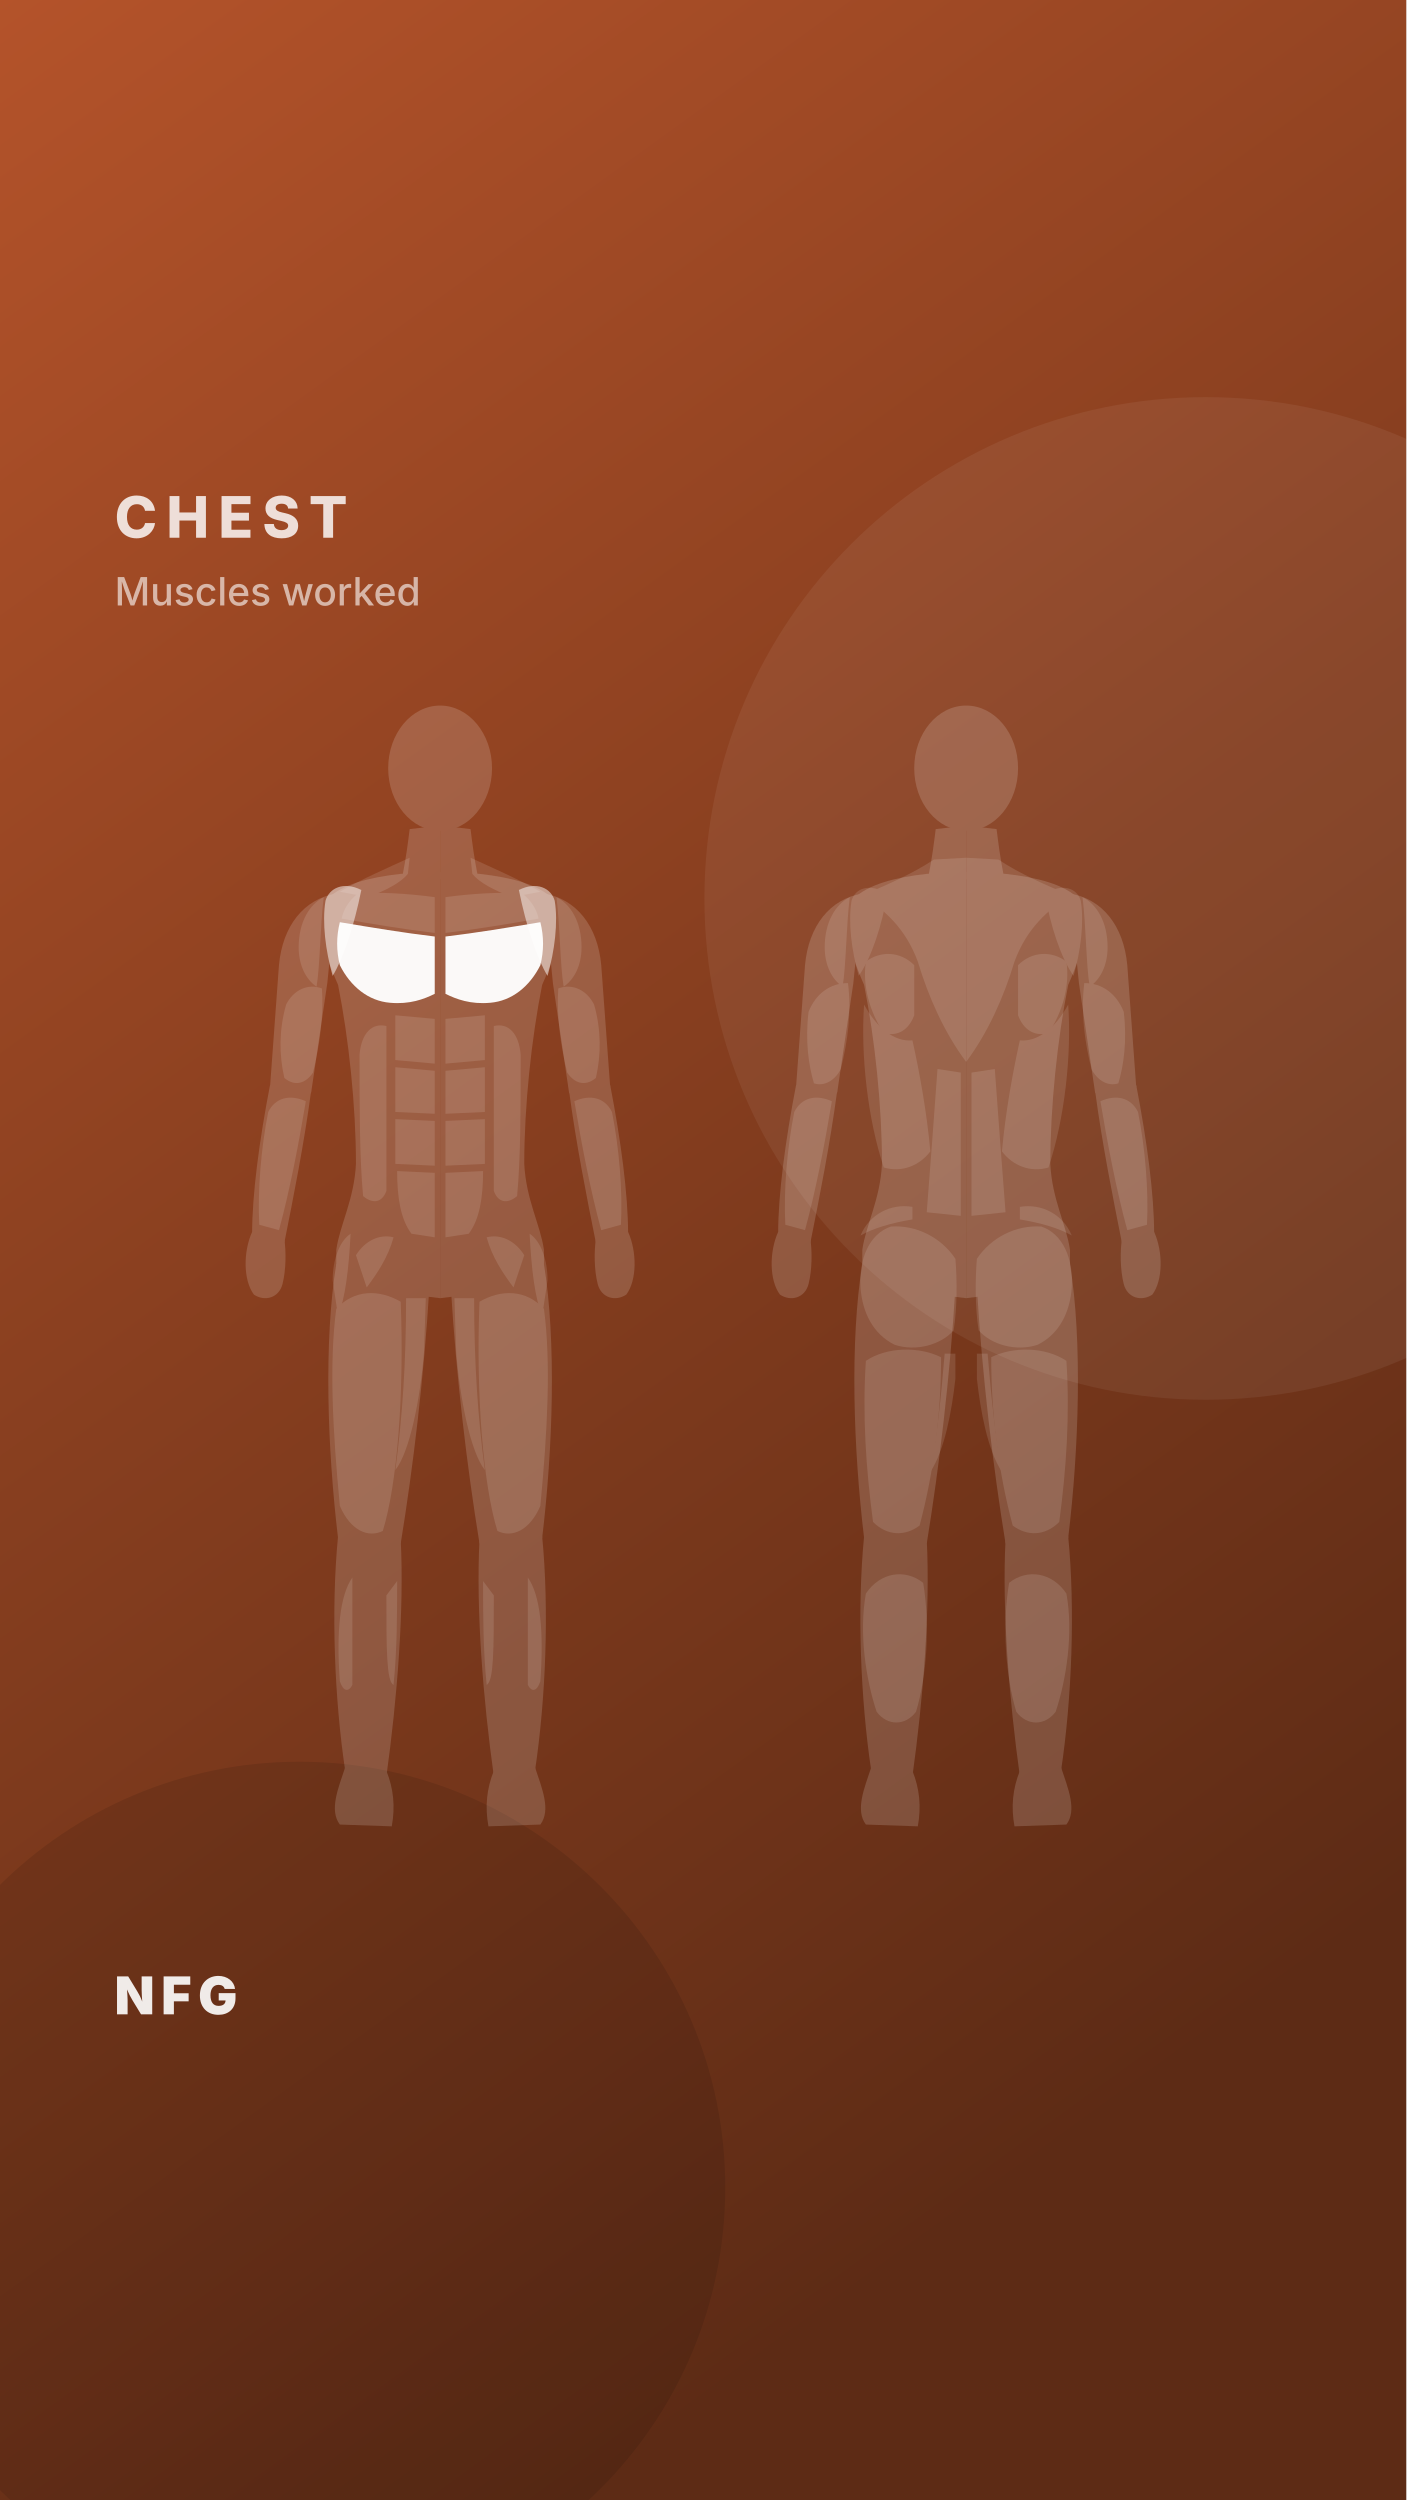
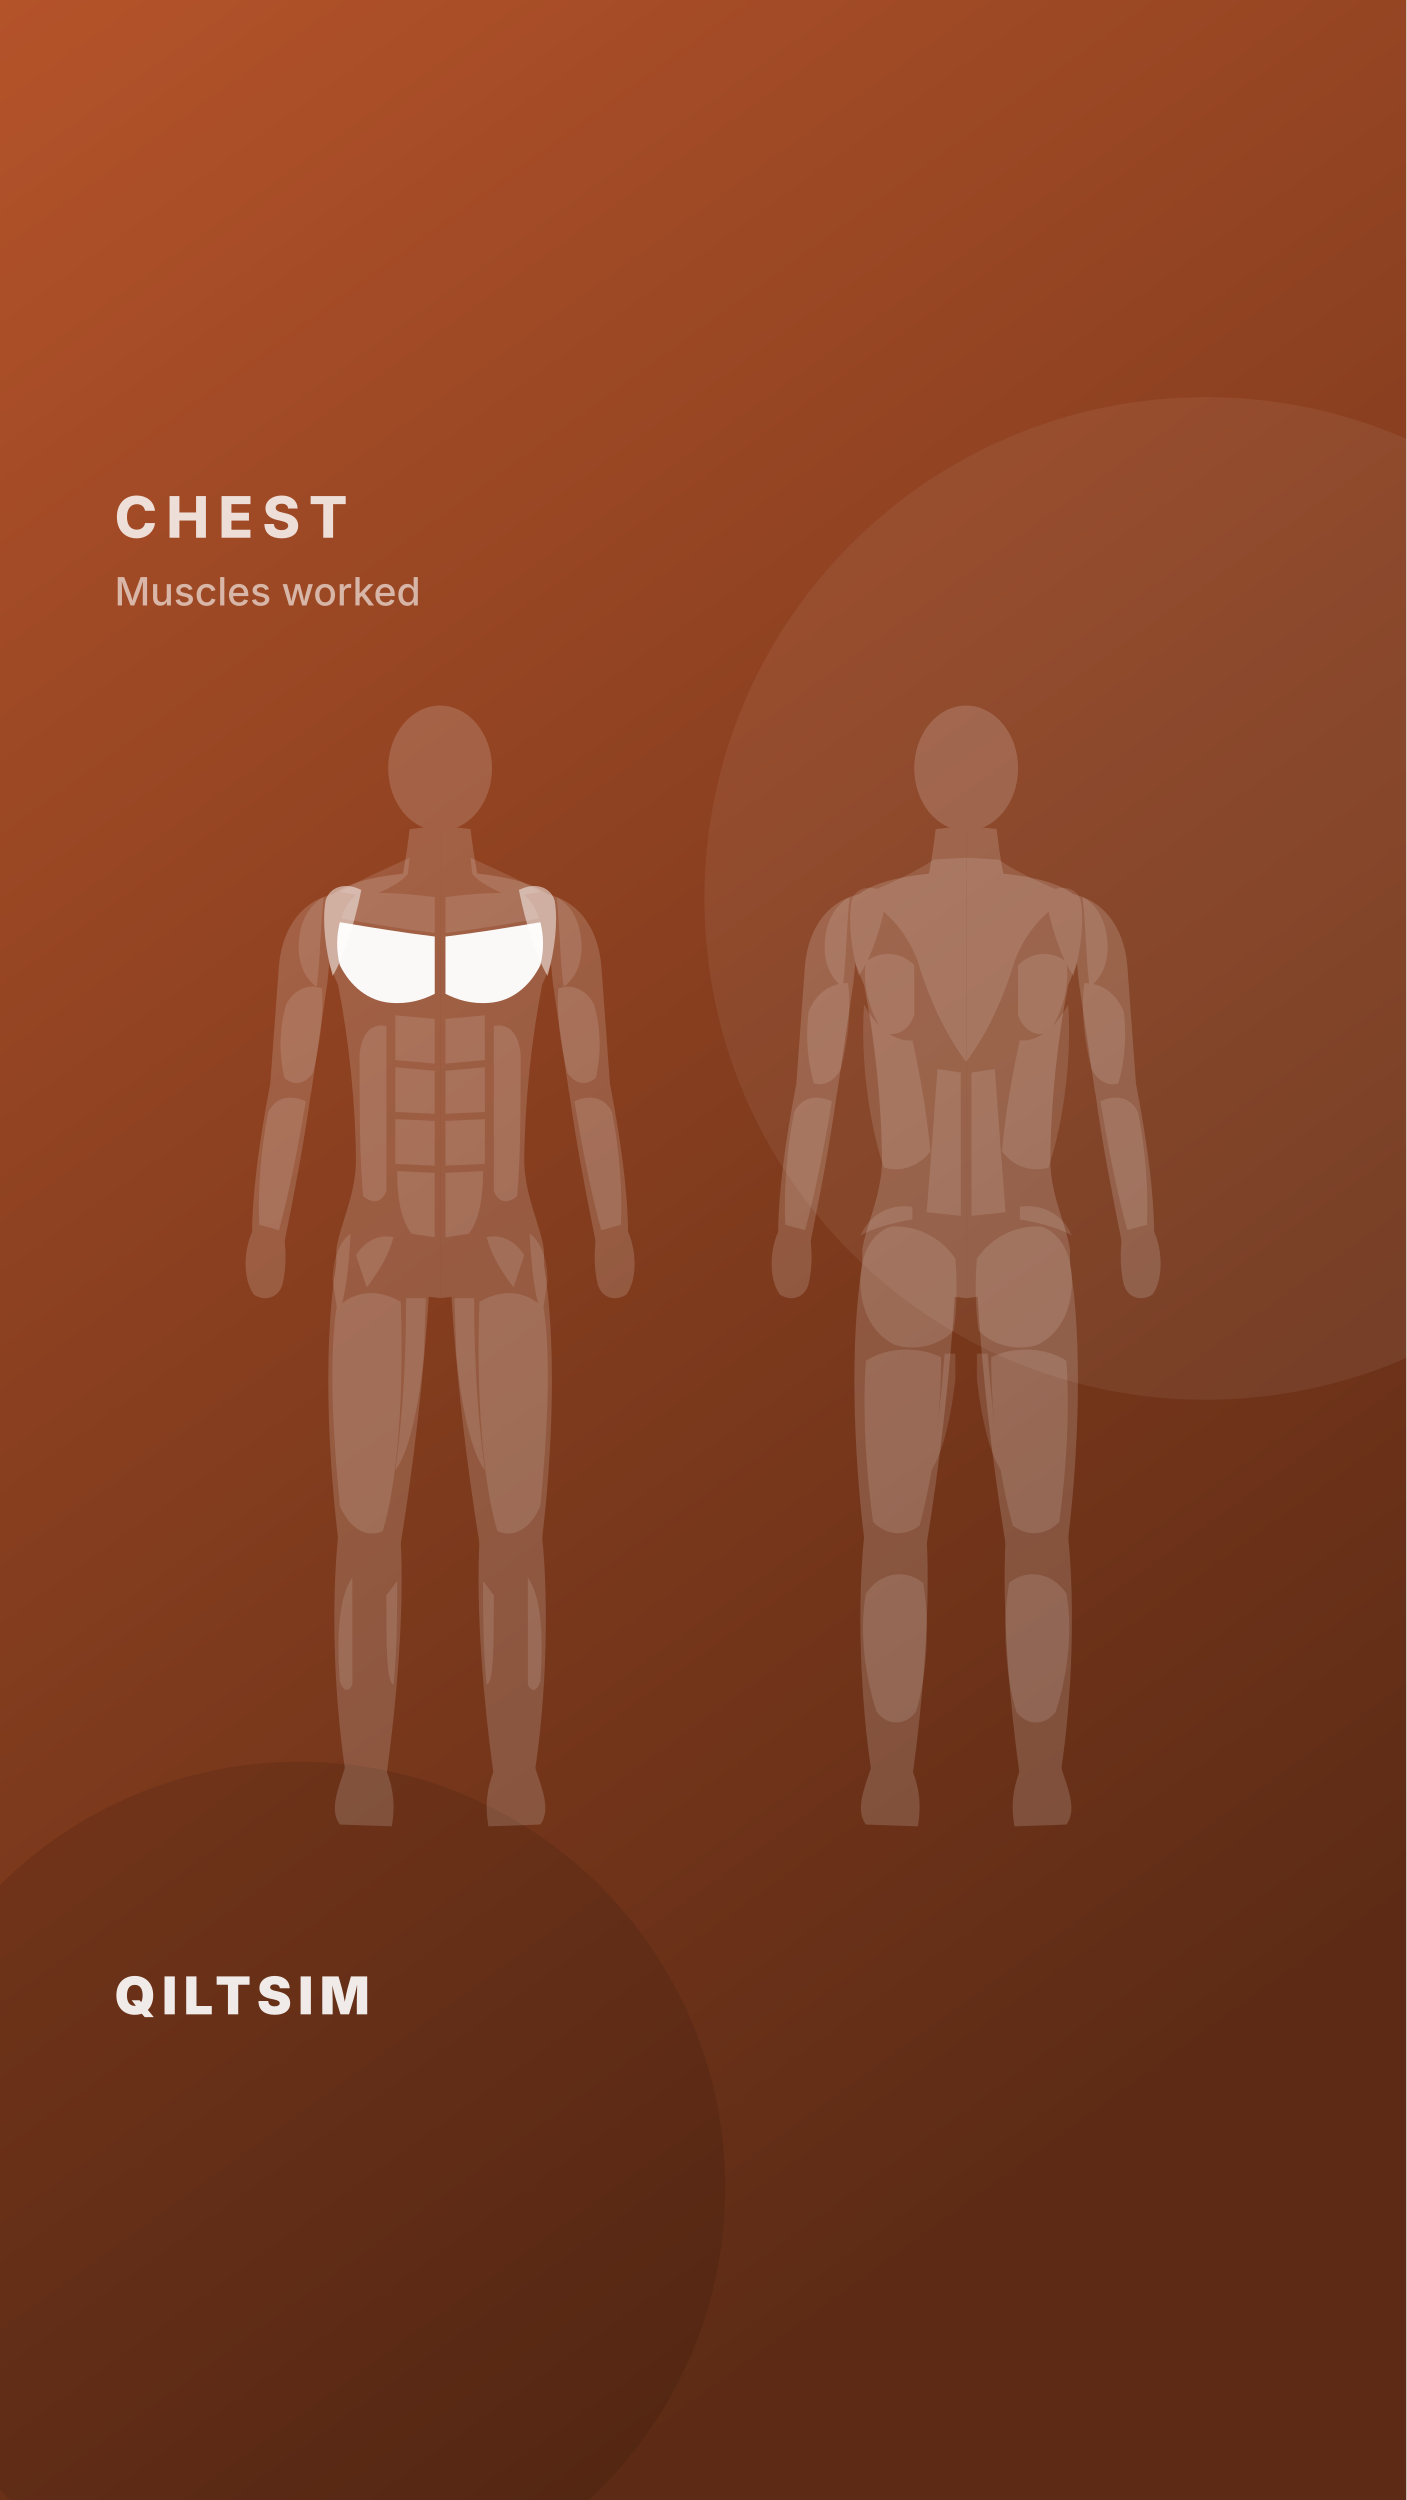
<svg xmlns="http://www.w3.org/2000/svg" viewBox="0 0 1080 1920" width="1080" height="1920" role="img" aria-label="Cable Fly: muscles worked">
  <defs>
    <linearGradient id="bg" x1="0" y1="0" x2="0.4" y2="1">
      <stop offset="0" stop-color="#B4532A" />
      <stop offset="1" stop-color="#5D2B15" />
    </linearGradient>
  </defs>
  <rect width="1080" height="1920" fill="url(#bg)" />
  <circle cx="926" cy="690" r="385" fill="#FFFFFF" fill-opacity="0.06" />
  <circle cx="230" cy="1680" r="327" fill="#000000" fill-opacity="0.10" />
  <g transform="translate(338.0,535.0) scale(1.375)">
    <g opacity="0.16">
      <ellipse cx="0" cy="40" rx="29" ry="35" fill="#FFFFFF" />
      <path d="M0,72 L17,74 C18,82 19,90 21,100 L0,102 Z" fill="#FFFFFF" />
      <path d="M0,72 L17,74 C18,82 19,90 21,100 L0,102 Z" fill="#FFFFFF" transform="scale(-1,1)" />
      <path d="M0,98 L22,99 C40,101 55,105 63,113 C70,121 66,141 57,161 C51,191 47,229 47,261 C48,281 56,295 58,309 L58,322 C40,330 18,334 0,336 Z" fill="#FFFFFF" />
      <path d="M0,98 L22,99 C40,101 55,105 63,113 C70,121 66,141 57,161 C51,191 47,229 47,261 C48,281 56,295 58,309 L58,322 C40,330 18,334 0,336 Z" fill="#FFFFFF" transform="scale(-1,1)" />
      <path d="M58,110 C76,113 88,128 90,150 L95,218 C91,227 77,229 72,221 L63,160 Z" fill="#FFFFFF" />
      <path d="M58,110 C76,113 88,128 90,150 L95,218 C91,227 77,229 72,221 L63,160 Z" fill="#FFFFFF" transform="scale(-1,1)" />
      <path d="M72,220 L95,217 C101,248 105,278 105,300 L87,305 C82,280 76,250 72,220 Z" fill="#FFFFFF" />
      <path d="M72,220 L95,217 C101,248 105,278 105,300 L87,305 C82,280 76,250 72,220 Z" fill="#FFFFFF" transform="scale(-1,1)" />
      <path d="M87,303 L105,299 C110,310 110,326 104,334 C98,338 90,336 88,328 C86,320 86,310 87,303 Z" fill="#FFFFFF" />
      <path d="M87,303 L105,299 C110,310 110,326 104,334 C98,338 90,336 88,328 C86,320 86,310 87,303 Z" fill="#FFFFFF" transform="scale(-1,1)" />
      <path d="M6,330 L58,317 C65,360 63,420 57,470 L22,473 C15,430 9,380 6,330 Z" fill="#FFFFFF" />
      <path d="M6,330 L58,317 C65,360 63,420 57,470 L22,473 C15,430 9,380 6,330 Z" fill="#FFFFFF" transform="scale(-1,1)" />
      <path d="M22,471 L57,469 C61,510 59,560 53,600 L30,603 C24,560 20,510 22,471 Z" fill="#FFFFFF" />
      <path d="M22,471 L57,469 C61,510 59,560 53,600 L30,603 C24,560 20,510 22,471 Z" fill="#FFFFFF" transform="scale(-1,1)" />
      <path d="M30,600 L53,598 C57,610 62,622 56,630 L27,631 C25,620 26,610 30,600 Z" fill="#FFFFFF" />
      <path d="M30,600 L53,598 C57,610 62,622 56,630 L27,631 C25,620 26,610 30,600 Z" fill="#FFFFFF" transform="scale(-1,1)" />
    </g>
    <g opacity="0.12">
      <path d="M17,90 C30,96 44,102 56,109 L40,112 C30,108 22,104 18,99 Z" fill="#FFFFFF" />
      <path d="M17,90 C30,96 44,102 56,109 L40,112 C30,108 22,104 18,99 Z" fill="#FFFFFF" transform="scale(-1,1)" />
      <path d="M65,112 C73,116 79,126 79,140 C79,150 75,158 69,162 C67,150 67,128 65,112 Z" fill="#FFFFFF" />
      <path d="M65,112 C73,116 79,126 79,140 C79,150 75,158 69,162 C67,150 67,128 65,112 Z" fill="#FFFFFF" transform="scale(-1,1)" />
      <path d="M3,112 C18,110 34,109 46,110 C51,114 54,119 55,124 C38,127 20,130 3,132 Z" fill="#FFFFFF" />
      <path d="M3,112 C18,110 34,109 46,110 C51,114 54,119 55,124 C38,127 20,130 3,132 Z" fill="#FFFFFF" transform="scale(-1,1)" />
      <path d="M66,163 C74,160 82,164 86,172 C90,186 90,200 87,213 C81,218 75,216 71,210 C67,194 65,177 66,163 Z" fill="#FFFFFF" />
      <path d="M66,163 C74,160 82,164 86,172 C90,186 90,200 87,213 C81,218 75,216 71,210 C67,194 65,177 66,163 Z" fill="#FFFFFF" transform="scale(-1,1)" />
      <path d="M75,226 C84,222 92,224 96,232 C100,252 102,276 101,295 L90,298 C84,276 79,250 75,226 Z" fill="#FFFFFF" />
      <path d="M75,226 C84,222 92,224 96,232 C100,252 102,276 101,295 L90,298 C84,276 79,250 75,226 Z" fill="#FFFFFF" transform="scale(-1,1)" />
      <path d="M3,180 L25,178 L25,203 L3,205 Z" fill="#FFFFFF" />
      <path d="M3,180 L25,178 L25,203 L3,205 Z" fill="#FFFFFF" transform="scale(-1,1)" />
      <path d="M3,209 L25,207 L25,232 L3,233 Z" fill="#FFFFFF" />
      <path d="M3,209 L25,207 L25,232 L3,233 Z" fill="#FFFFFF" transform="scale(-1,1)" />
      <path d="M3,237 L25,236 L25,261 L3,262 Z" fill="#FFFFFF" />
      <path d="M3,237 L25,236 L25,261 L3,262 Z" fill="#FFFFFF" transform="scale(-1,1)" />
      <path d="M3,266 L24,265 C24,280 22,292 16,300 L3,302 Z" fill="#FFFFFF" />
      <path d="M3,266 L24,265 C24,280 22,292 16,300 L3,302 Z" fill="#FFFFFF" transform="scale(-1,1)" />
      <path d="M30,184 C38,182 44,188 45,200 C45,230 45,258 43,279 C37,284 32,282 30,276 C30,246 30,214 30,184 Z" fill="#FFFFFF" />
      <path d="M30,184 C38,182 44,188 45,200 C45,230 45,258 43,279 C37,284 32,282 30,276 C30,246 30,214 30,184 Z" fill="#FFFFFF" transform="scale(-1,1)" />
      <path d="M26,302 C34,300 42,304 47,312 L41,330 C35,322 29,313 26,302 Z" fill="#FFFFFF" />
      <path d="M26,302 C34,300 42,304 47,312 L41,330 C35,322 29,313 26,302 Z" fill="#FFFFFF" transform="scale(-1,1)" />
      <path d="M50,300 C56,304 60,314 60,326 L57,346 C53,336 51,320 50,300 Z" fill="#FFFFFF" />
      <path d="M50,300 C56,304 60,314 60,326 L57,346 C53,336 51,320 50,300 Z" fill="#FFFFFF" transform="scale(-1,1)" />
      <path d="M22,338 C34,331 48,331 58,342 C62,372 60,410 56,452 C50,466 40,470 32,466 C24,440 20,390 22,338 Z" fill="#FFFFFF" />
      <path d="M22,338 C34,331 48,331 58,342 C62,372 60,410 56,452 C50,466 40,470 32,466 C24,440 20,390 22,338 Z" fill="#FFFFFF" transform="scale(-1,1)" />
      <path d="M8,336 L19,336 C19,372 21,402 25,432 C17,422 11,392 9,366 Z" fill="#FFFFFF" />
      <path d="M8,336 L19,336 C19,372 21,402 25,432 C17,422 11,392 9,366 Z" fill="#FFFFFF" transform="scale(-1,1)" />
      <path d="M49,492 C56,502 58,522 56,550 C54,556 51,556 49,552 C49,530 49,512 49,492 Z" fill="#FFFFFF" />
      <path d="M49,492 C56,502 58,522 56,550 C54,556 51,556 49,552 C49,530 49,512 49,492 Z" fill="#FFFFFF" transform="scale(-1,1)" />
      <path d="M24,494 C24,512 24,532 26,552 C30,550 30,532 30,502 Z" fill="#FFFFFF" />
      <path d="M24,494 C24,512 24,532 26,552 C30,550 30,532 30,502 Z" fill="#FFFFFF" transform="scale(-1,1)" />
    </g>
    <g opacity="0.5">
      <path d="M44,108 C54,103 62,107 64,114 C66,126 64,142 60,156 C54,146 48,128 44,108 Z" fill="#FFFFFF" />
      <path d="M44,108 C54,103 62,107 64,114 C66,126 64,142 60,156 C54,146 48,128 44,108 Z" fill="#FFFFFF" transform="scale(-1,1)" />
    </g>
    <g opacity="0.96">
      <path d="M3,134 C20,132 38,129 56,126 C58,134 58,142 56,150 C50,162 40,170 28,171 C17,172 9,169 3,166 Z" fill="#FFFFFF" />
      <path d="M3,134 C20,132 38,129 56,126 C58,134 58,142 56,150 C50,162 40,170 28,171 C17,172 9,169 3,166 Z" fill="#FFFFFF" transform="scale(-1,1)" />
    </g>
  </g>
  <g transform="translate(742.0,535.0) scale(1.375)">
    <g opacity="0.16">
      <ellipse cx="0" cy="40" rx="29" ry="35" fill="#FFFFFF" />
      <path d="M0,72 L17,74 C18,82 19,90 21,100 L0,102 Z" fill="#FFFFFF" />
      <path d="M0,72 L17,74 C18,82 19,90 21,100 L0,102 Z" fill="#FFFFFF" transform="scale(-1,1)" />
      <path d="M0,98 L22,99 C40,101 55,105 63,113 C70,121 66,141 57,161 C51,191 47,229 47,261 C48,281 56,295 58,309 L58,322 C40,330 18,334 0,336 Z" fill="#FFFFFF" />
      <path d="M0,98 L22,99 C40,101 55,105 63,113 C70,121 66,141 57,161 C51,191 47,229 47,261 C48,281 56,295 58,309 L58,322 C40,330 18,334 0,336 Z" fill="#FFFFFF" transform="scale(-1,1)" />
      <path d="M58,110 C76,113 88,128 90,150 L95,218 C91,227 77,229 72,221 L63,160 Z" fill="#FFFFFF" />
      <path d="M58,110 C76,113 88,128 90,150 L95,218 C91,227 77,229 72,221 L63,160 Z" fill="#FFFFFF" transform="scale(-1,1)" />
      <path d="M72,220 L95,217 C101,248 105,278 105,300 L87,305 C82,280 76,250 72,220 Z" fill="#FFFFFF" />
      <path d="M72,220 L95,217 C101,248 105,278 105,300 L87,305 C82,280 76,250 72,220 Z" fill="#FFFFFF" transform="scale(-1,1)" />
      <path d="M87,303 L105,299 C110,310 110,326 104,334 C98,338 90,336 88,328 C86,320 86,310 87,303 Z" fill="#FFFFFF" />
      <path d="M87,303 L105,299 C110,310 110,326 104,334 C98,338 90,336 88,328 C86,320 86,310 87,303 Z" fill="#FFFFFF" transform="scale(-1,1)" />
      <path d="M6,330 L58,317 C65,360 63,420 57,470 L22,473 C15,430 9,380 6,330 Z" fill="#FFFFFF" />
      <path d="M6,330 L58,317 C65,360 63,420 57,470 L22,473 C15,430 9,380 6,330 Z" fill="#FFFFFF" transform="scale(-1,1)" />
      <path d="M22,471 L57,469 C61,510 59,560 53,600 L30,603 C24,560 20,510 22,471 Z" fill="#FFFFFF" />
      <path d="M22,471 L57,469 C61,510 59,560 53,600 L30,603 C24,560 20,510 22,471 Z" fill="#FFFFFF" transform="scale(-1,1)" />
      <path d="M30,600 L53,598 C57,610 62,622 56,630 L27,631 C25,620 26,610 30,600 Z" fill="#FFFFFF" />
      <path d="M30,600 L53,598 C57,610 62,622 56,630 L27,631 C25,620 26,610 30,600 Z" fill="#FFFFFF" transform="scale(-1,1)" />
    </g>
    <g opacity="0.12">
      <path d="M0,90 L18,91 C30,99 44,105 58,111 C46,119 34,129 27,148 C21,168 12,188 0,204 Z" fill="#FFFFFF" />
      <path d="M0,90 L18,91 C30,99 44,105 58,111 C46,119 34,129 27,148 C21,168 12,188 0,204 Z" fill="#FFFFFF" transform="scale(-1,1)" />
      <path d="M44,110 C54,104 62,107 64,114 C66,126 64,142 60,156 C53,146 47,128 44,110 Z" fill="#FFFFFF" />
      <path d="M44,110 C54,104 62,107 64,114 C66,126 64,142 60,156 C53,146 47,128 44,110 Z" fill="#FFFFFF" transform="scale(-1,1)" />
      <path d="M65,112 C73,116 79,126 79,140 C79,150 75,158 69,162 C67,150 67,128 65,112 Z" fill="#FFFFFF" />
      <path d="M65,112 C73,116 79,126 79,140 C79,150 75,158 69,162 C67,150 67,128 65,112 Z" fill="#FFFFFF" transform="scale(-1,1)" />
      <path d="M29,150 C37,142 48,142 56,148 C58,161 54,176 46,188 C38,190 32,186 29,178 Z" fill="#FFFFFF" />
      <path d="M29,150 C37,142 48,142 56,148 C58,161 54,176 46,188 C38,190 32,186 29,178 Z" fill="#FFFFFF" transform="scale(-1,1)" />
      <path d="M30,192 C40,193 50,185 57,172 C59,200 55,236 46,263 C36,266 26,262 20,254 C22,232 26,210 30,192 Z" fill="#FFFFFF" />
      <path d="M30,192 C40,193 50,185 57,172 C59,200 55,236 46,263 C36,266 26,262 20,254 C22,232 26,210 30,192 Z" fill="#FFFFFF" transform="scale(-1,1)" />
      <path d="M3,210 L16,208 C18,236 20,262 22,288 L3,290 Z" fill="#FFFFFF" />
      <path d="M3,210 L16,208 C18,236 20,262 22,288 L3,290 Z" fill="#FFFFFF" transform="scale(-1,1)" />
      <path d="M66,160 C76,160 84,166 88,176 C90,192 88,206 85,216 C79,218 73,214 70,208 C66,192 64,176 66,160 Z" fill="#FFFFFF" />
      <path d="M66,160 C76,160 84,166 88,176 C90,192 88,206 85,216 C79,218 73,214 70,208 C66,192 64,176 66,160 Z" fill="#FFFFFF" transform="scale(-1,1)" />
      <path d="M75,226 C84,222 92,224 96,232 C100,252 102,276 101,295 L90,298 C84,276 79,250 75,226 Z" fill="#FFFFFF" />
      <path d="M75,226 C84,222 92,224 96,232 C100,252 102,276 101,295 L90,298 C84,276 79,250 75,226 Z" fill="#FFFFFF" transform="scale(-1,1)" />
      <path d="M30,285 C42,283 54,289 59,301 C52,297 42,294 30,292 Z" fill="#FFFFFF" />
      <path d="M30,285 C42,283 54,289 59,301 C52,297 42,294 30,292 Z" fill="#FFFFFF" transform="scale(-1,1)" />
      <path d="M6,314 C14,302 28,295 42,296 C54,300 60,314 59,330 C58,344 52,356 40,362 C28,366 14,362 7,354 C5,342 5,326 6,314 Z" fill="#FFFFFF" />
      <path d="M6,314 C14,302 28,295 42,296 C54,300 60,314 59,330 C58,344 52,356 40,362 C28,366 14,362 7,354 C5,342 5,326 6,314 Z" fill="#FFFFFF" transform="scale(-1,1)" />
      <path d="M14,369 C26,363 44,363 56,371 C58,401 56,431 52,461 C44,469 34,469 26,463 C18,433 14,401 14,369 Z" fill="#FFFFFF" />
      <path d="M14,369 C26,363 44,363 56,371 C58,401 56,431 52,461 C44,469 34,469 26,463 C18,433 14,401 14,369 Z" fill="#FFFFFF" transform="scale(-1,1)" />
      <path d="M6,367 L12,367 C14,391 16,411 20,433 C12,421 8,399 6,381 Z" fill="#FFFFFF" />
      <path d="M6,367 L12,367 C14,391 16,411 20,433 C12,421 8,399 6,381 Z" fill="#FFFFFF" transform="scale(-1,1)" />
      <path d="M24,495 C34,487 48,489 56,501 C60,523 56,549 50,567 C44,575 34,575 28,567 C22,547 20,519 24,495 Z" fill="#FFFFFF" />
      <path d="M24,495 C34,487 48,489 56,501 C60,523 56,549 50,567 C44,575 34,575 28,567 C22,547 20,519 24,495 Z" fill="#FFFFFF" transform="scale(-1,1)" />
    </g>
  </g>
  <text x="88" y="413" fill="#FFFFFF" fill-opacity="0.82" font-family="Inter, 'Helvetica Neue', Helvetica, Arial, sans-serif" font-size="44" font-weight="800" letter-spacing="7">CHEST</text>
  <text x="88" y="465" fill="#FFFFFF" fill-opacity="0.6" font-family="Inter, 'Helvetica Neue', Helvetica, Arial, sans-serif" font-size="30" font-weight="500">Muscles worked</text>
-   <text x="88" y="1547" fill="#FFFFFF" fill-opacity="0.9" font-family="Inter, 'Helvetica Neue', Helvetica, Arial, sans-serif" font-size="40" font-weight="900" letter-spacing="5">NFG</text>
+   <text x="88" y="1547" fill="#FFFFFF" fill-opacity="0.9" font-family="Inter, 'Helvetica Neue', Helvetica, Arial, sans-serif" font-size="40" font-weight="900" letter-spacing="5">QILTSIM</text>
</svg>
